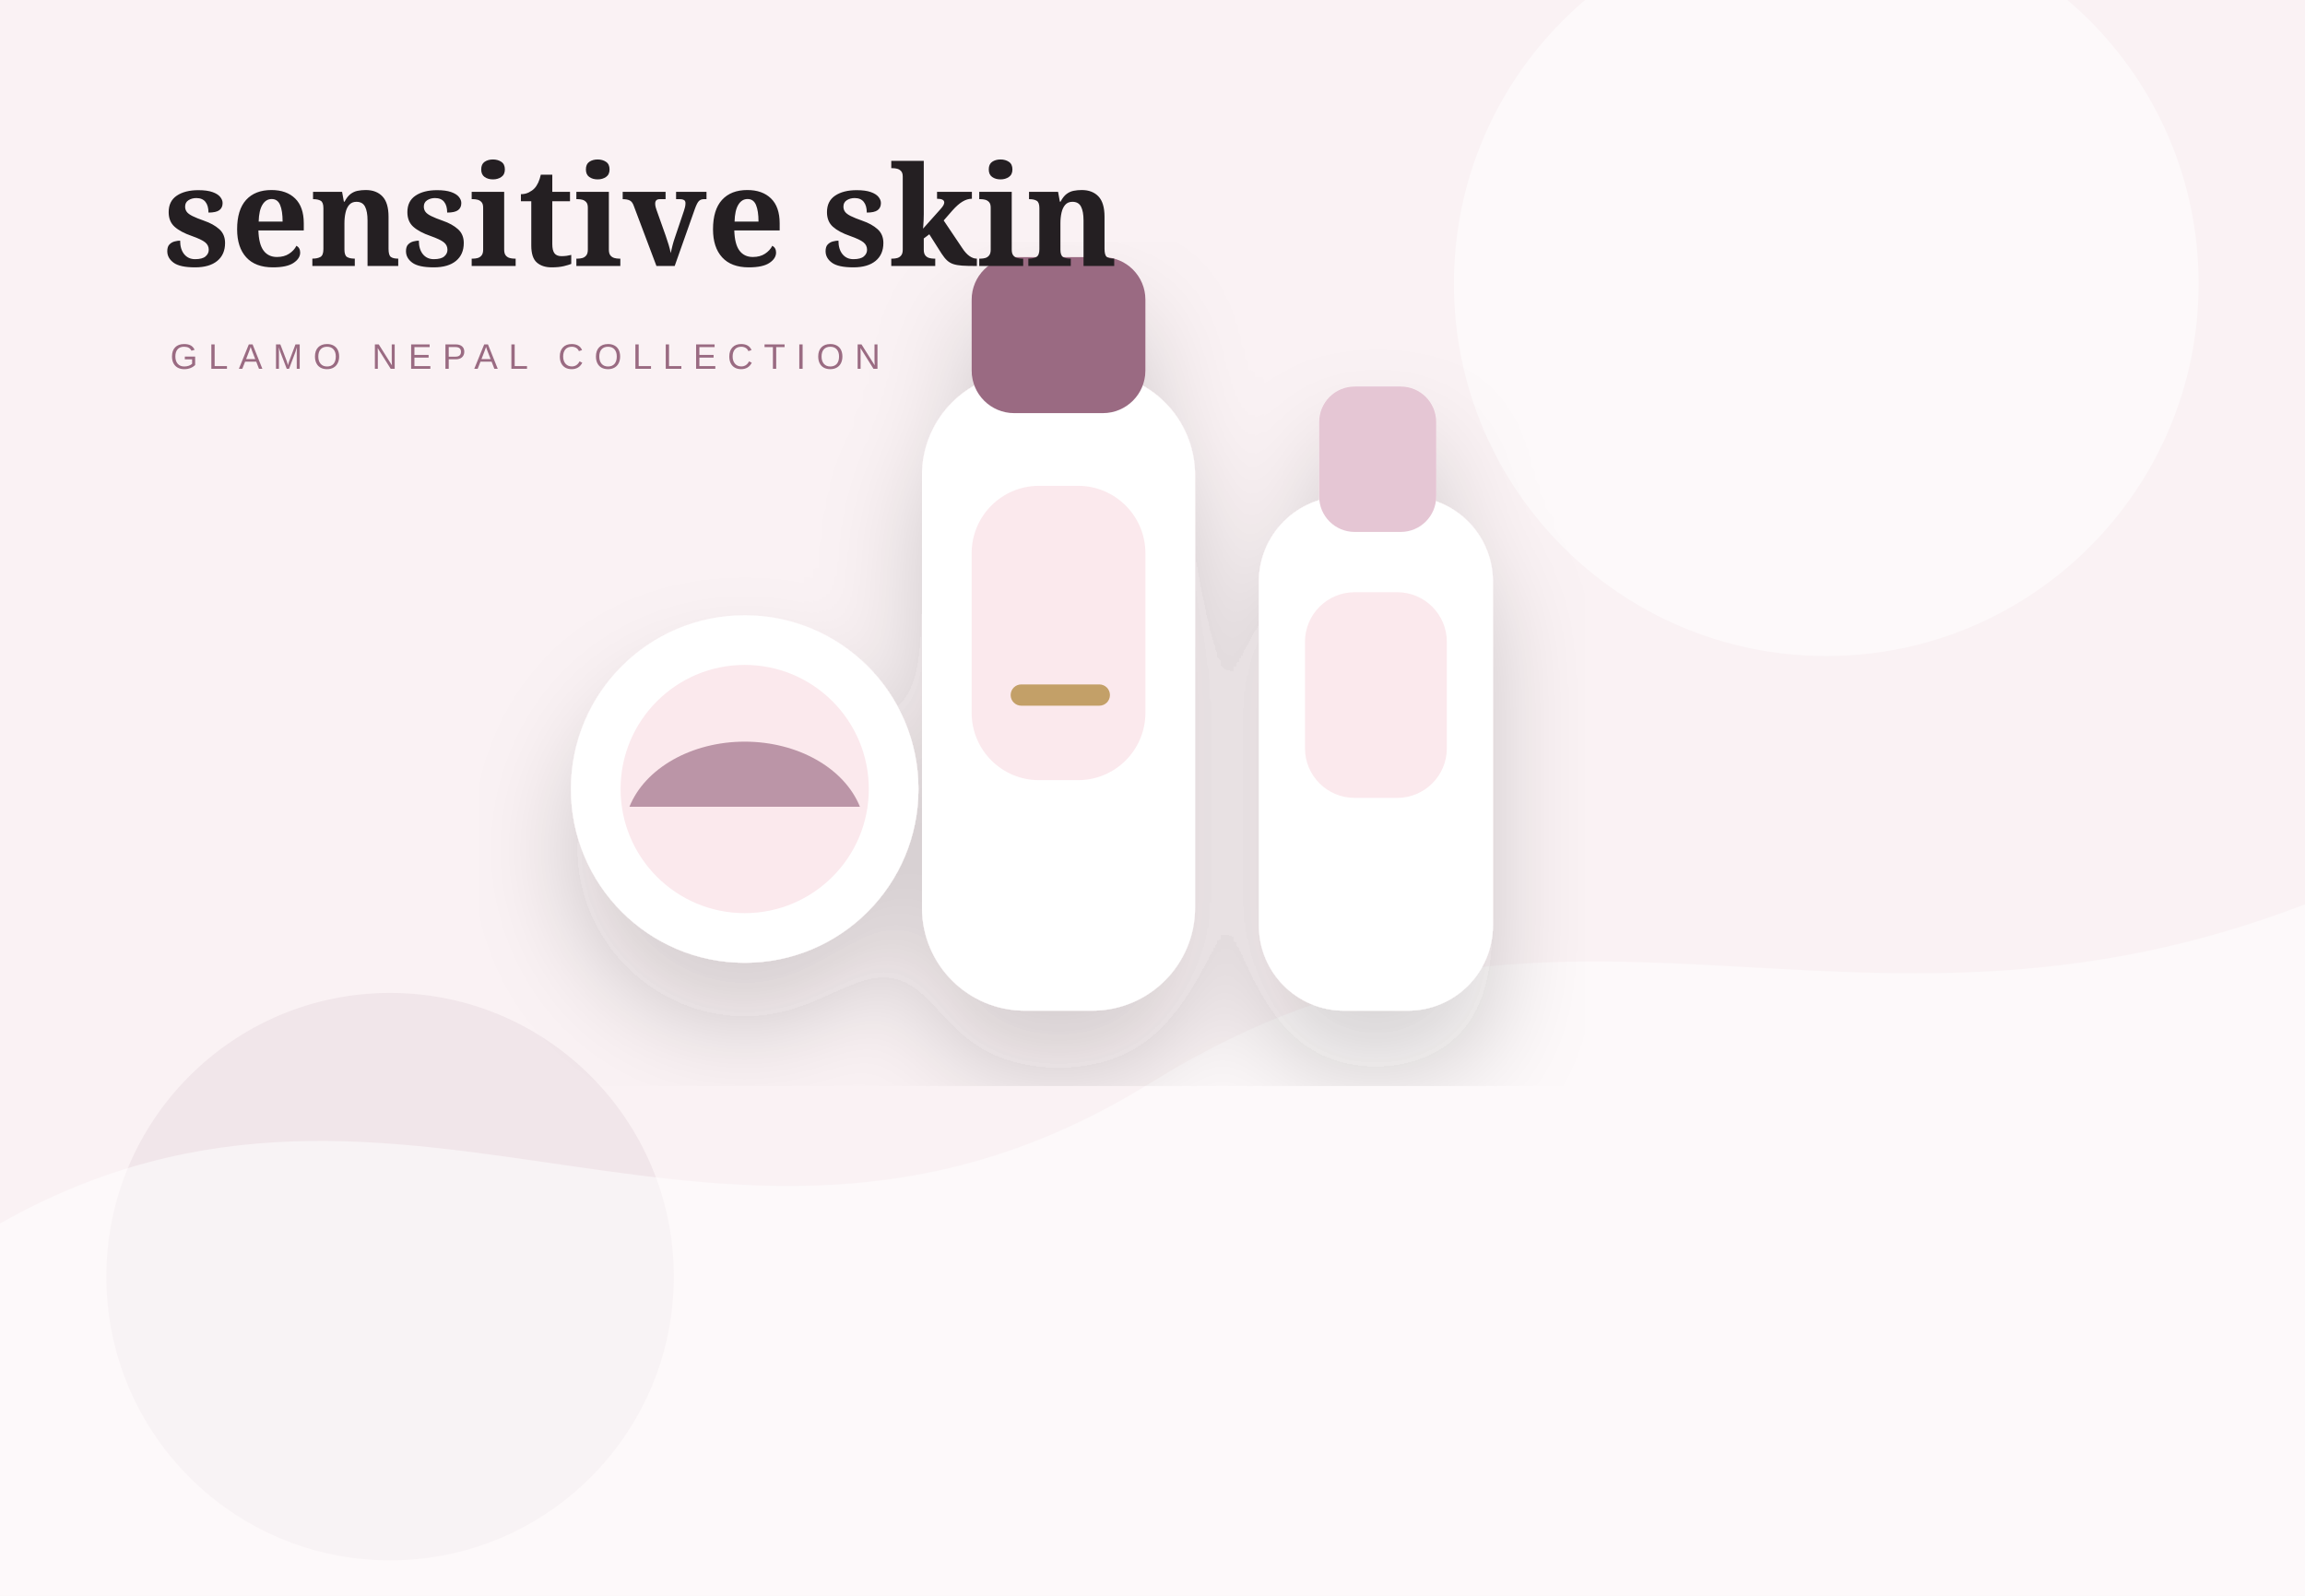
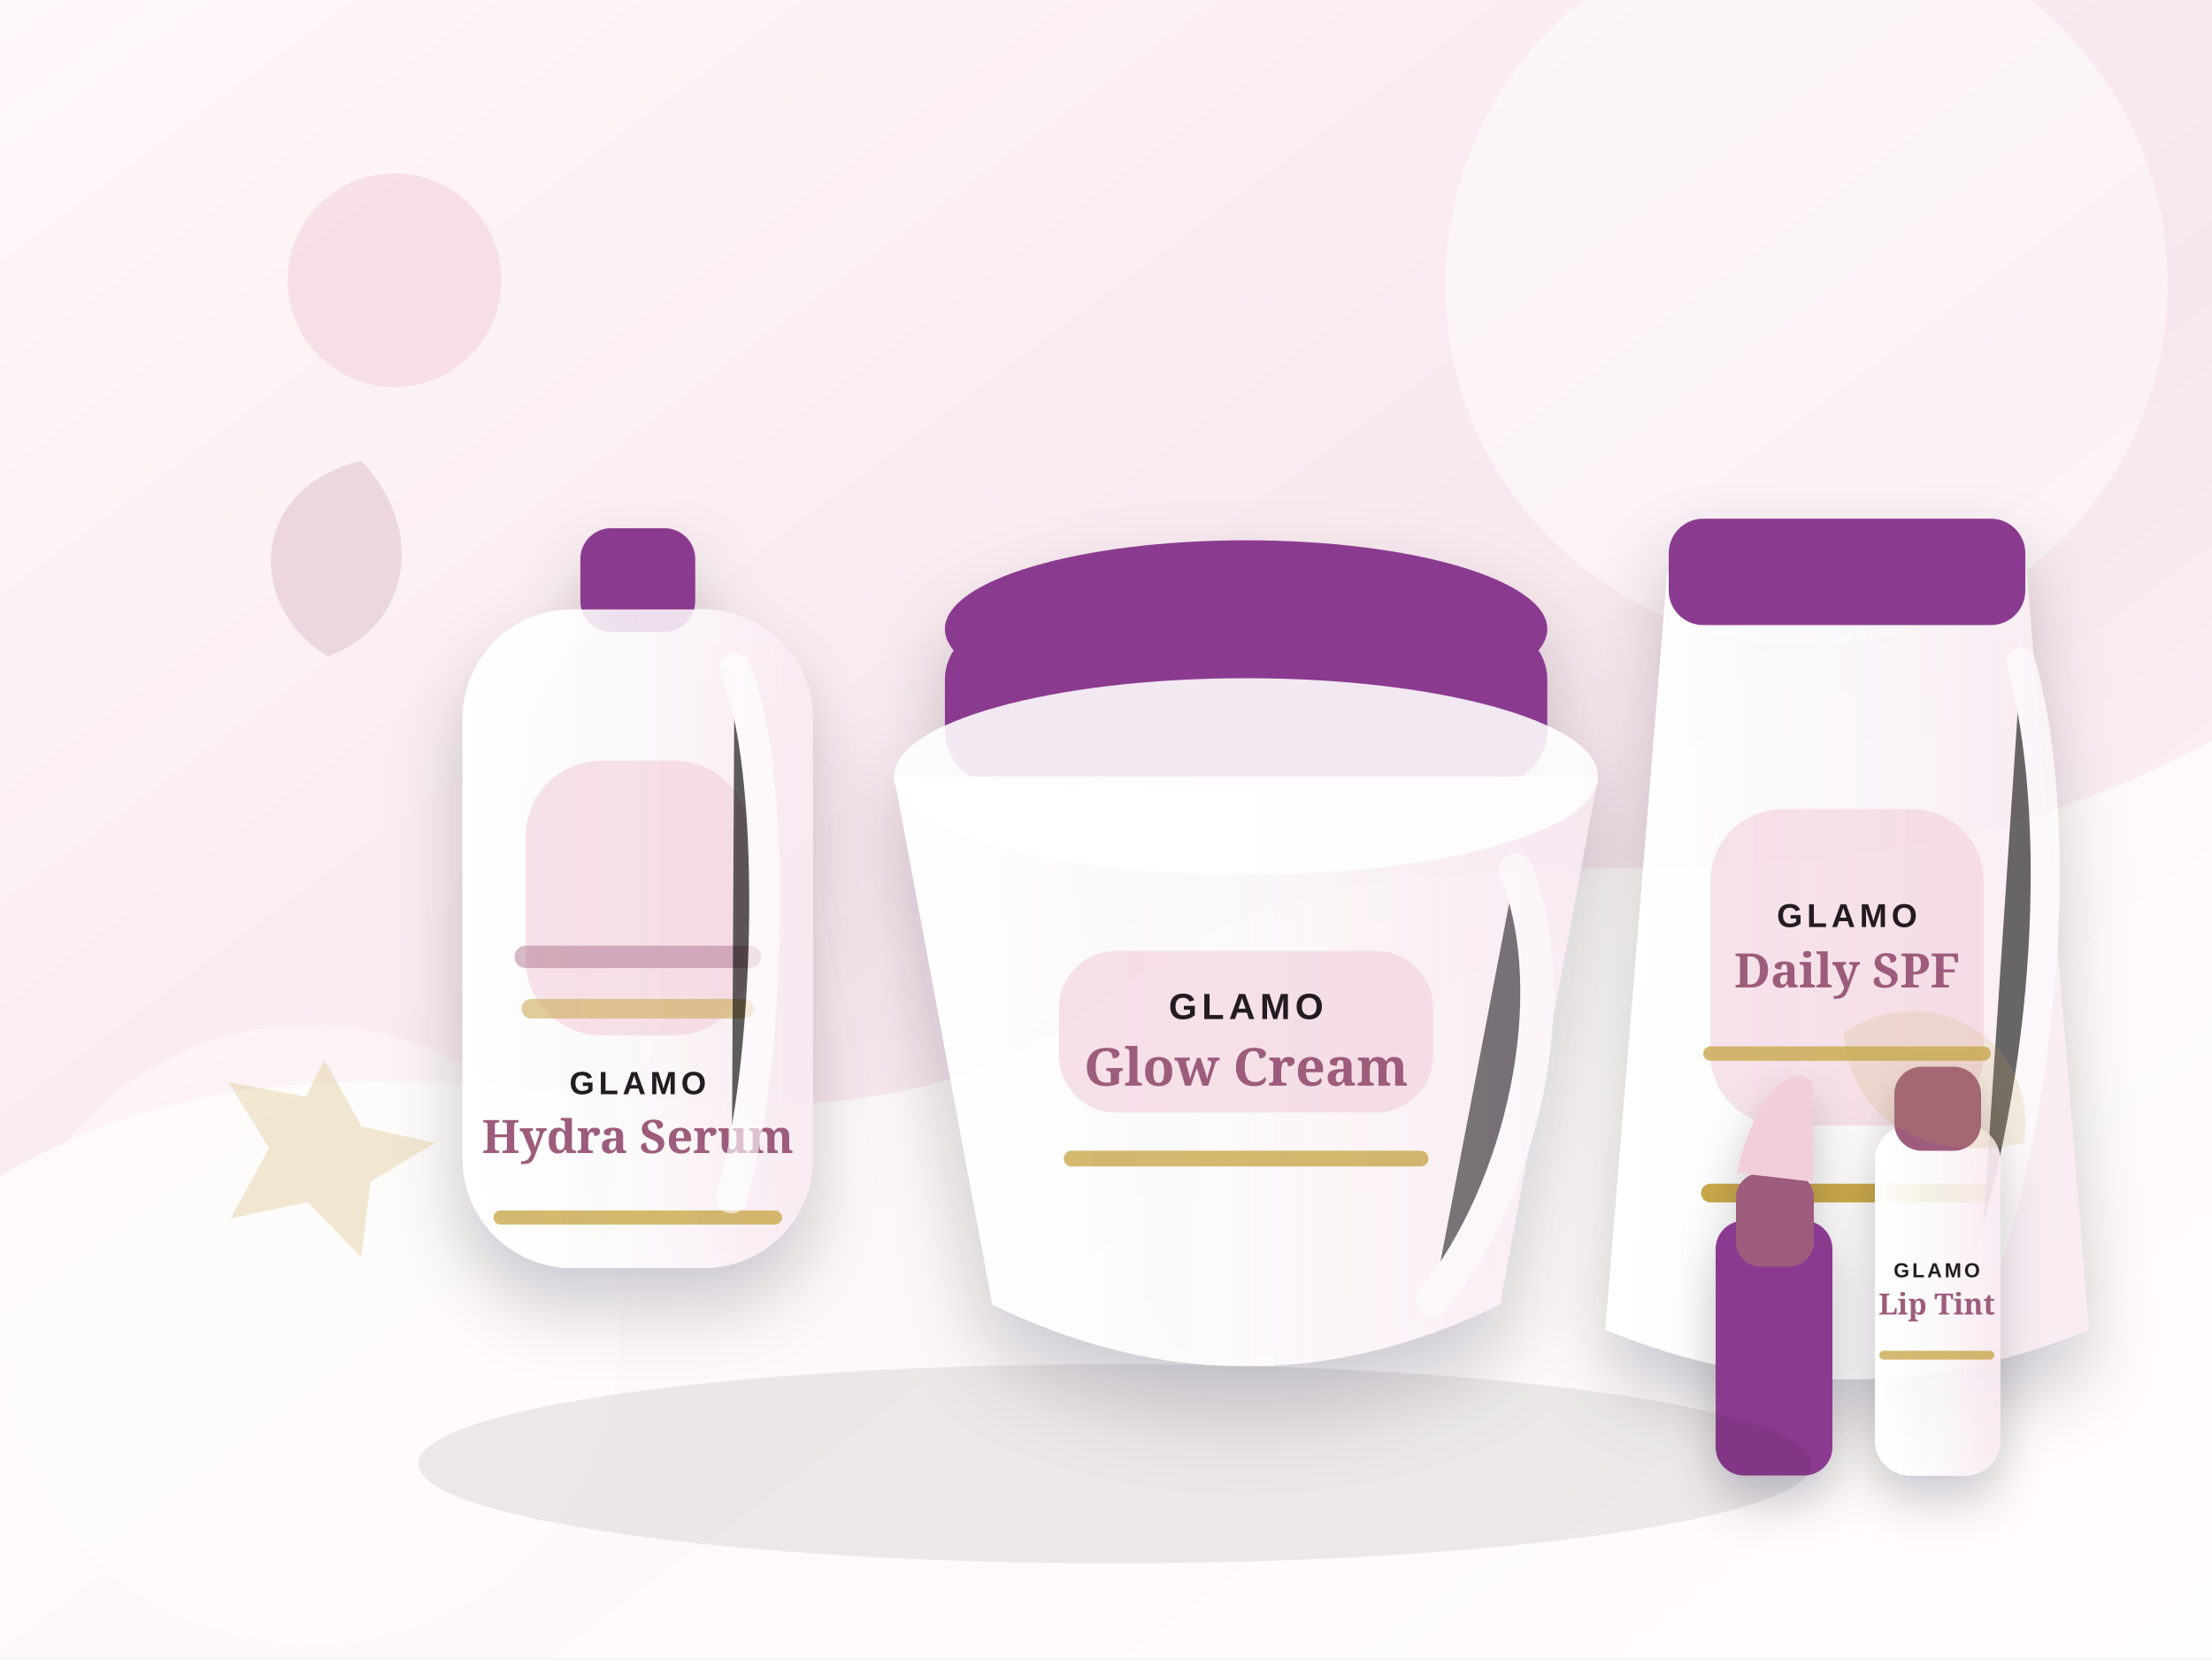
- <svg xmlns="http://www.w3.org/2000/svg" width="1300" height="900" viewBox="0 0 1300 900" role="img" aria-label="sensitive skin collection visual">
+ <svg xmlns="http://www.w3.org/2000/svg" width="1200" height="900" viewBox="0 0 1200 900" role="img" aria-label="Sensitive skin edit">
  <defs>
-     <filter id="s">
-       <feDropShadow dx="0" dy="34" stdDeviation="28" flood-color="#241F22" flood-opacity=".18" />
+     <linearGradient id="bg-editorial-sensitive" x1="0" y1="0" x2="1" y2="1">
+       <stop offset="0" stop-color="#FFF8F8" />
+       <stop offset="0.58" stop-color="#F7E6EE" />
+       <stop offset="1" stop-color="#FFFDFC" />
+     </linearGradient>
+     <radialGradient id="halo-editorial-sensitive" cx="63%" cy="26%" r="64%">
+       <stop offset="0" stop-color="#FFFFFF" stop-opacity="0.96" />
+       <stop offset="0.54" stop-color="#FFFFFF" stop-opacity="0.32" />
+       <stop offset="1" stop-color="#FFFFFF" stop-opacity="0" />
+     </radialGradient>
+     <linearGradient id="glass-editorial-sensitive" x1="0" x2="1">
+       <stop offset="0" stop-color="#FFFFFF" stop-opacity="0.98" />
+       <stop offset="0.45" stop-color="#FFFFFF" stop-opacity="0.84" />
+       <stop offset="1" stop-color="#F9EAF2" stop-opacity="0.92" />
+     </linearGradient>
+     <filter id="shadow-editorial-sensitive" x="-40%" y="-40%" width="180%" height="180%">
+       <feDropShadow dx="0" dy="28" stdDeviation="26" flood-color="#1A0A1E" flood-opacity="0.22" />
+     </filter>
+     <filter id="softshadow-editorial-sensitive" x="-50%" y="-50%" width="200%" height="200%">
+       <feDropShadow dx="0" dy="16" stdDeviation="18" flood-color="#8B3A8F" flood-opacity="0.16" />
    </filter>
  </defs>
-   <rect width="1300" height="900" fill="#FFFDFC" />
-   <rect width="1300" height="900" fill="#F8EEF2" opacity=".78" />
-   <circle cx="1030" cy="160" r="210" fill="#fff" opacity=".55" />
-   <circle cx="220" cy="720" r="160" fill="#9A6B82" opacity=".09" />
-   <path d="M0 690 C230 560 410 760 650 610 C880 468 1040 610 1300 510 L1300 900 L0 900Z" fill="#fff" opacity=".50" />
-   <g filter="url(#s)">
-     <rect x="520" y="210" width="154" height="360" rx="58" fill="#fff" />
-     <rect x="548" y="274" width="98" height="166" rx="38" fill="#FBE9ED" />
-     <rect x="548" y="145" width="98" height="88" rx="24" fill="#9A6B82" />
-     <rect x="570" y="386" width="56" height="12" rx="6" fill="#C3A067" />
-     <rect x="710" y="280" width="132" height="290" rx="48" fill="#fff" />
-     <rect x="736" y="334" width="80" height="116" rx="28" fill="#FBE9ED" />
-     <rect x="744" y="218" width="66" height="82" rx="20" fill="#E5C6D4" />
-     <circle cx="420" cy="445" r="98" fill="#fff" />
-     <circle cx="420" cy="445" r="70" fill="#FBE9ED" />
-     <path d="M355 455 A68 52 0 0 1 485 455" fill="#9A6B82" opacity=".66" />
+   <rect width="1200" height="900" fill="url(#bg-editorial-sensitive)" />
+   <circle cx="980" cy="154" r="196" fill="#FFFFFF" opacity="0.48" />
+   <circle cx="168" cy="724" r="168" fill="#FFFFFF" opacity="0.38" />
+   <circle cx="214" cy="152" r="58" fill="#F2CEDB" opacity="0.52" />
+   <path d="M0 638 C218 510 420 680 602 540 C770 410 958 532 1200 402 L1200 900 L0 900Z" fill="#FFFDFC" opacity=".84" />
+   <g transform="translate(-34 114) scale(.76)">
+     <g filter="url(#shadow-editorial-sensitive)">
+       <rect x="459.0" y="227" width="82" height="74" rx="22" fill="#8B3A8F" />
+       <rect x="375.0" y="285" width="250" height="470" rx="78" fill="url(#glass-editorial-sensitive)" />
+       <rect x="420.0" y="393" width="160" height="196" rx="54" fill="#F2CEDB" opacity="0.60" />
+       <rect x="412.0" y="525" width="176" height="16" rx="8" fill="#9D5C7B" opacity="0.42" />
+       <rect x="417.0" y="563" width="166" height="14" rx="7" fill="#C9A84C" opacity="0.56" />
+       <text x="500" y="631" text-anchor="middle" font-family="DM Sans, Arial, sans-serif" font-size="23" font-weight="700" letter-spacing="3" fill="#241F22">GLAMO</text>
+       <text x="500" y="673" text-anchor="middle" font-family="Cormorant Garamond, Georgia, serif" font-size="33" font-weight="600" fill="#9D5C7B">Hydra Serum</text>
+       <line x1="402.0" y1="719" x2="598.0" y2="719" stroke="#C9A84C" stroke-width="10" stroke-linecap="round" opacity="0.8" />
+       <path d="M569.0 327 C599.0 391 597.0 601 567.0 705" stroke="#FFFFFF" stroke-width="22" stroke-linecap="round" opacity="0.62" />
+     </g>
  </g>
-   <text x="92" y="150" font-family="Georgia,serif" font-size="78" font-weight="700" fill="#241F22">sensitive skin</text>
-   <text x="96" y="208" font-family="Arial,sans-serif" font-size="20" letter-spacing="6" fill="#9A6B82">GLAMO NEPAL COLLECTION</text>
+   <g transform="translate(246 54) scale(.86)">
+     <g filter="url(#shadow-editorial-sensitive)">
+       <ellipse cx="500" cy="334" rx="190" ry="56" fill="#8B3A8F" />
+       <rect x="310" y="332" width="380" height="100" rx="34" fill="#8B3A8F" />
+       <path d="M278 427 H722 L660 760 Q500 838 340 760 Z" fill="url(#glass-editorial-sensitive)" />
+       <ellipse cx="500" cy="427" rx="222" ry="62" fill="#FFFFFF" opacity="0.88" />
+       <rect x="382" y="537" width="236" height="102" rx="36" fill="#F2CEDB" opacity="0.60" />
+       <text x="500" y="580" text-anchor="middle" font-family="DM Sans, Arial, sans-serif" font-size="23" font-weight="700" letter-spacing="3" fill="#241F22">GLAMO</text>
+       <text x="500" y="622" text-anchor="middle" font-family="Cormorant Garamond, Georgia, serif" font-size="33" font-weight="600" fill="#9D5C7B">Glow Cream</text>
+       <line x1="390.0" y1="668" x2="610.0" y2="668" stroke="#C9A84C" stroke-width="10" stroke-linecap="round" opacity="0.8" />
+       <path d="M670 486 C702 565 674 688 618 757" stroke="#FFFFFF" stroke-width="21" stroke-linecap="round" opacity="0.52" />
+     </g>
+   </g>
+   <g transform="translate(612 116) scale(.78)">
+     <g filter="url(#shadow-editorial-sensitive)">
+       <path d="M375 250 H625 L668 776 Q500 845 332 776 Z" fill="url(#glass-editorial-sensitive)" />
+       <rect x="376" y="212" width="248" height="74" rx="24" fill="#8B3A8F" />
+       <rect x="405" y="414" width="190" height="220" rx="50" fill="#F2CEDB" opacity="0.58" />
+       <line x1="405" y1="681" x2="595" y2="681" stroke="#C9A84C" stroke-width="13" stroke-linecap="round" />
+       <text x="500" y="496" text-anchor="middle" font-family="DM Sans, Arial, sans-serif" font-size="23" font-weight="700" letter-spacing="3" fill="#241F22">GLAMO</text>
+       <text x="500" y="538" text-anchor="middle" font-family="Cormorant Garamond, Georgia, serif" font-size="33" font-weight="600" fill="#9D5C7B">Daily SPF</text>
+       <line x1="405.0" y1="584" x2="595.0" y2="584" stroke="#C9A84C" stroke-width="10" stroke-linecap="round" opacity="0.8" />
+       <path d="M621 312 C650 416 642 598 592 745" stroke="#FFFFFF" stroke-width="20" stroke-linecap="round" opacity="0.58" />
+     </g>
+   </g>
+   <g transform="translate(756 426) scale(.48)">
+     <g filter="url(#shadow-editorial-sensitive)">
+       <rect x="364" y="492" width="132" height="288" rx="32" fill="#8B3A8F" />
+       <rect x="387" y="438" width="88" height="106" rx="28" fill="#9D5C7B" />
+       <path d="M388 438 C405 358 448 308 474 336 L474 448 Z" fill="#F2CEDB" />
+       <rect x="544" y="384" width="142" height="396" rx="40" fill="url(#glass-editorial-sensitive)" />
+       <rect x="566" y="318" width="98" height="95" rx="31" fill="#9D5C7B" />
+       <text x="614" y="556" text-anchor="middle" font-family="DM Sans, Arial, sans-serif" font-size="23" font-weight="700" letter-spacing="3" fill="#241F22">GLAMO</text>
+       <text x="614" y="598" text-anchor="middle" font-family="Cormorant Garamond, Georgia, serif" font-size="33" font-weight="600" fill="#9D5C7B">Lip Tint</text>
+       <line x1="554.0" y1="644" x2="674.0" y2="644" stroke="#C9A84C" stroke-width="10" stroke-linecap="round" opacity="0.8" />
+     </g>
+   </g>
+   <ellipse cx="605" cy="794" rx="378" ry="54" fill="#1A0A1E" opacity=".08" />
+   <g opacity=".62">
+     <path d="M178 356 C134 330 134 265 196 250 C232 288 222 340 178 356Z" fill="#9D5C7B" opacity=".28" />
+     <path d="M1000 560 C1046 530 1106 562 1098 620 C1044 632 1004 607 1000 560Z" fill="#C9A84C" opacity=".27" />
+     <path d="M176 575 l20 36 40 9 -35 21 -5 41 -29 -30 -42 9 21 -38 -22 -36 42 8z" fill="#C9A84C" opacity=".40" />
+   </g>
</svg>
